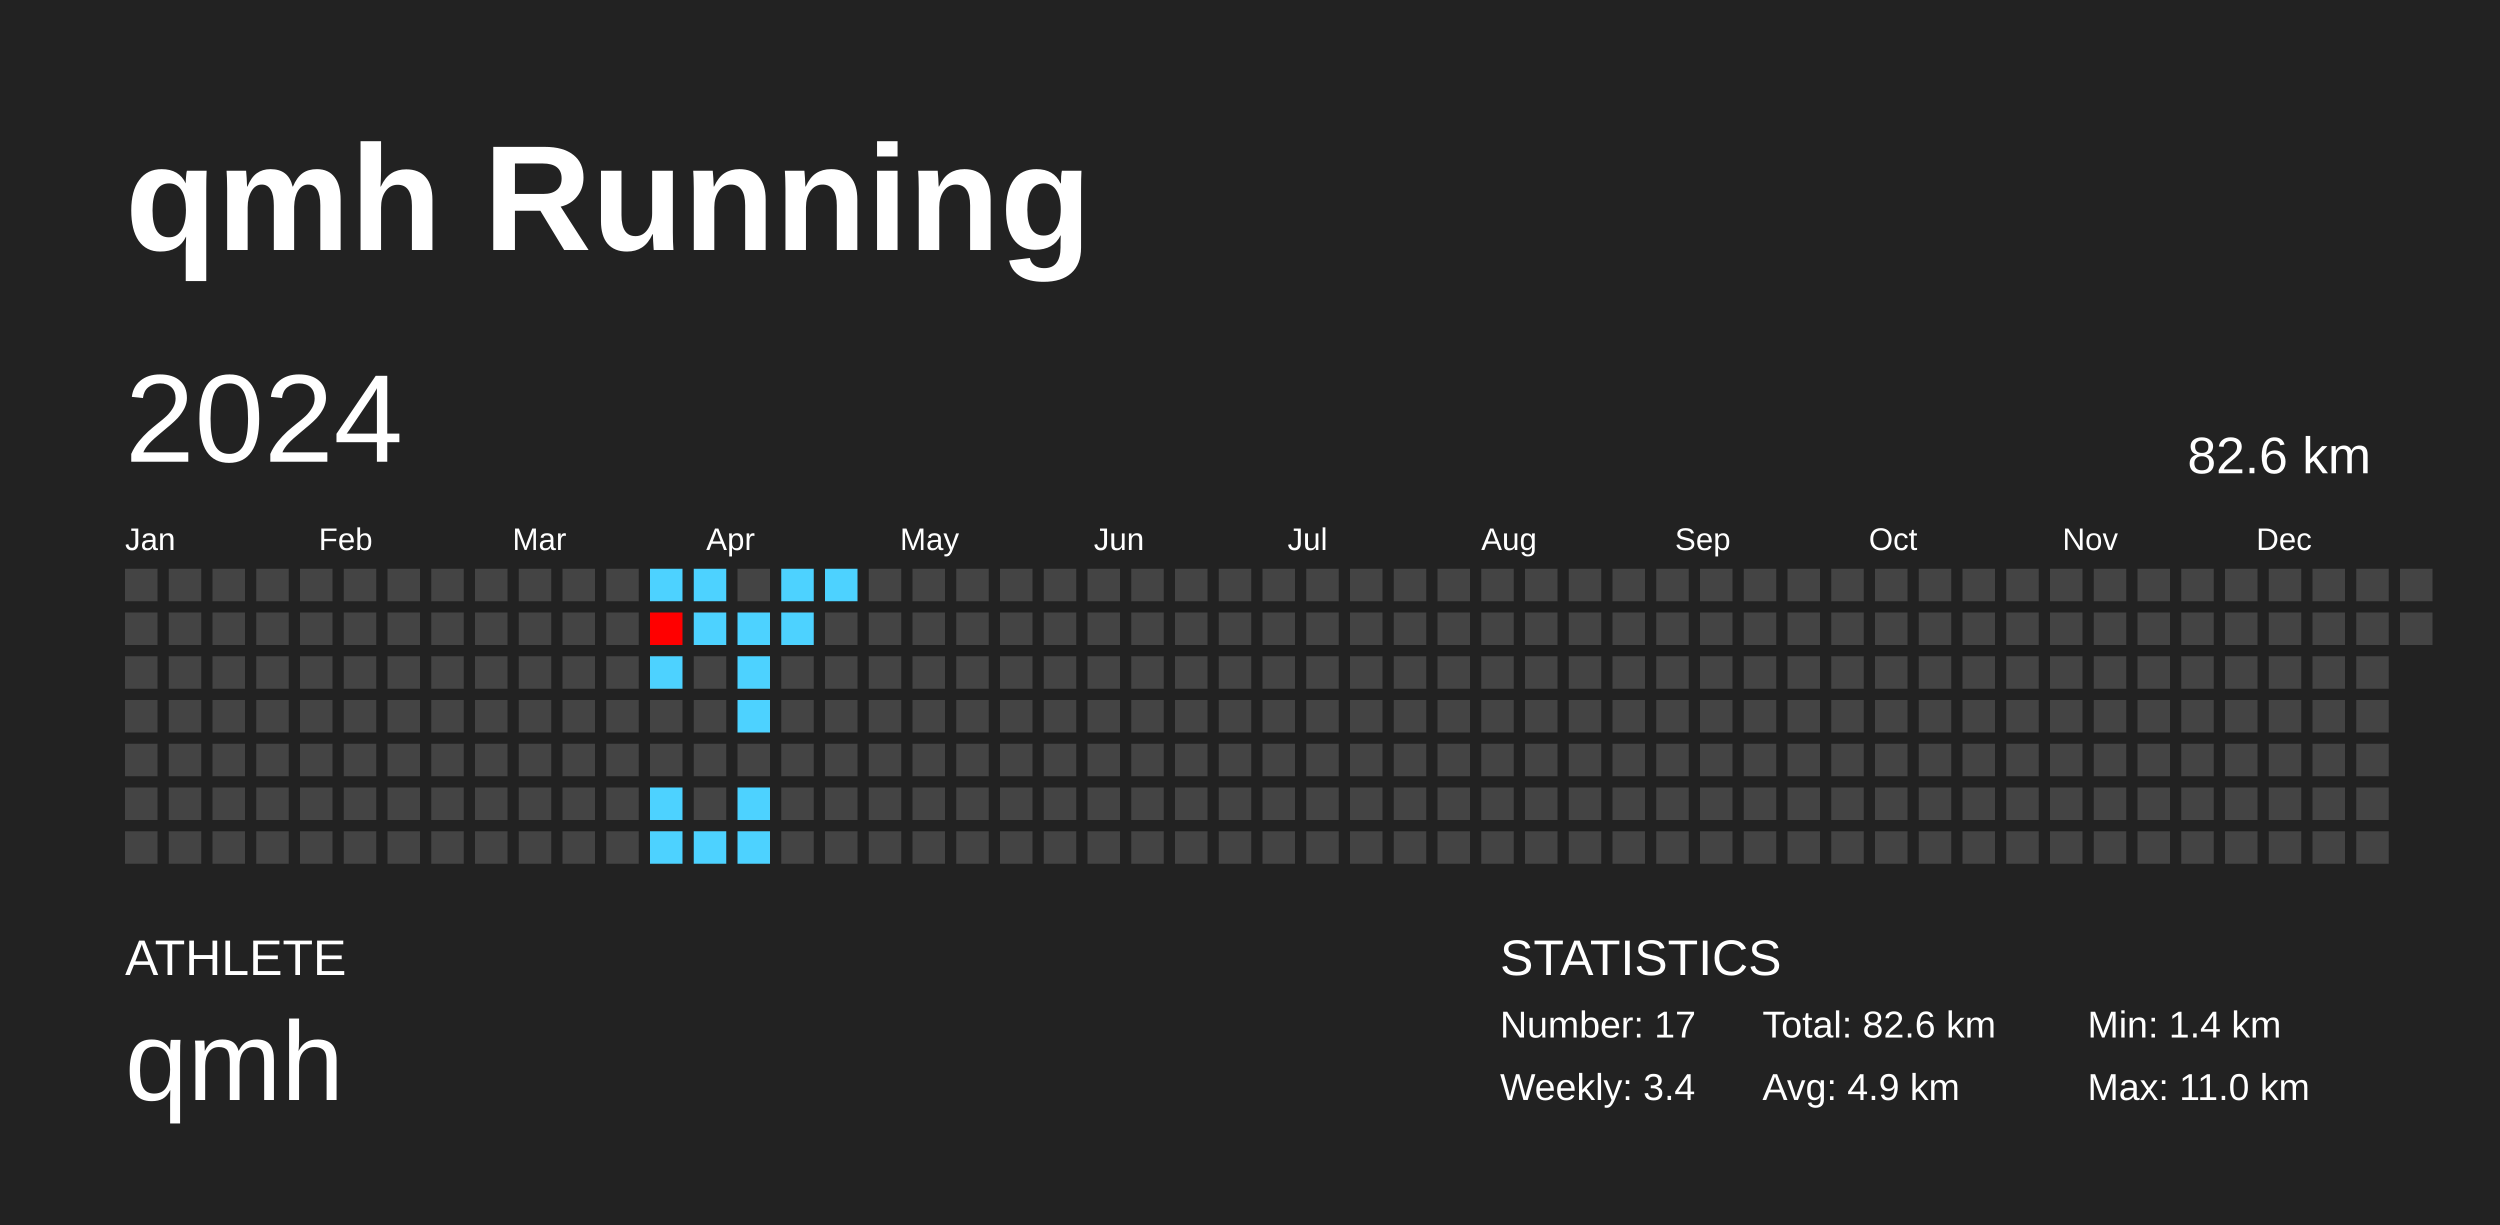
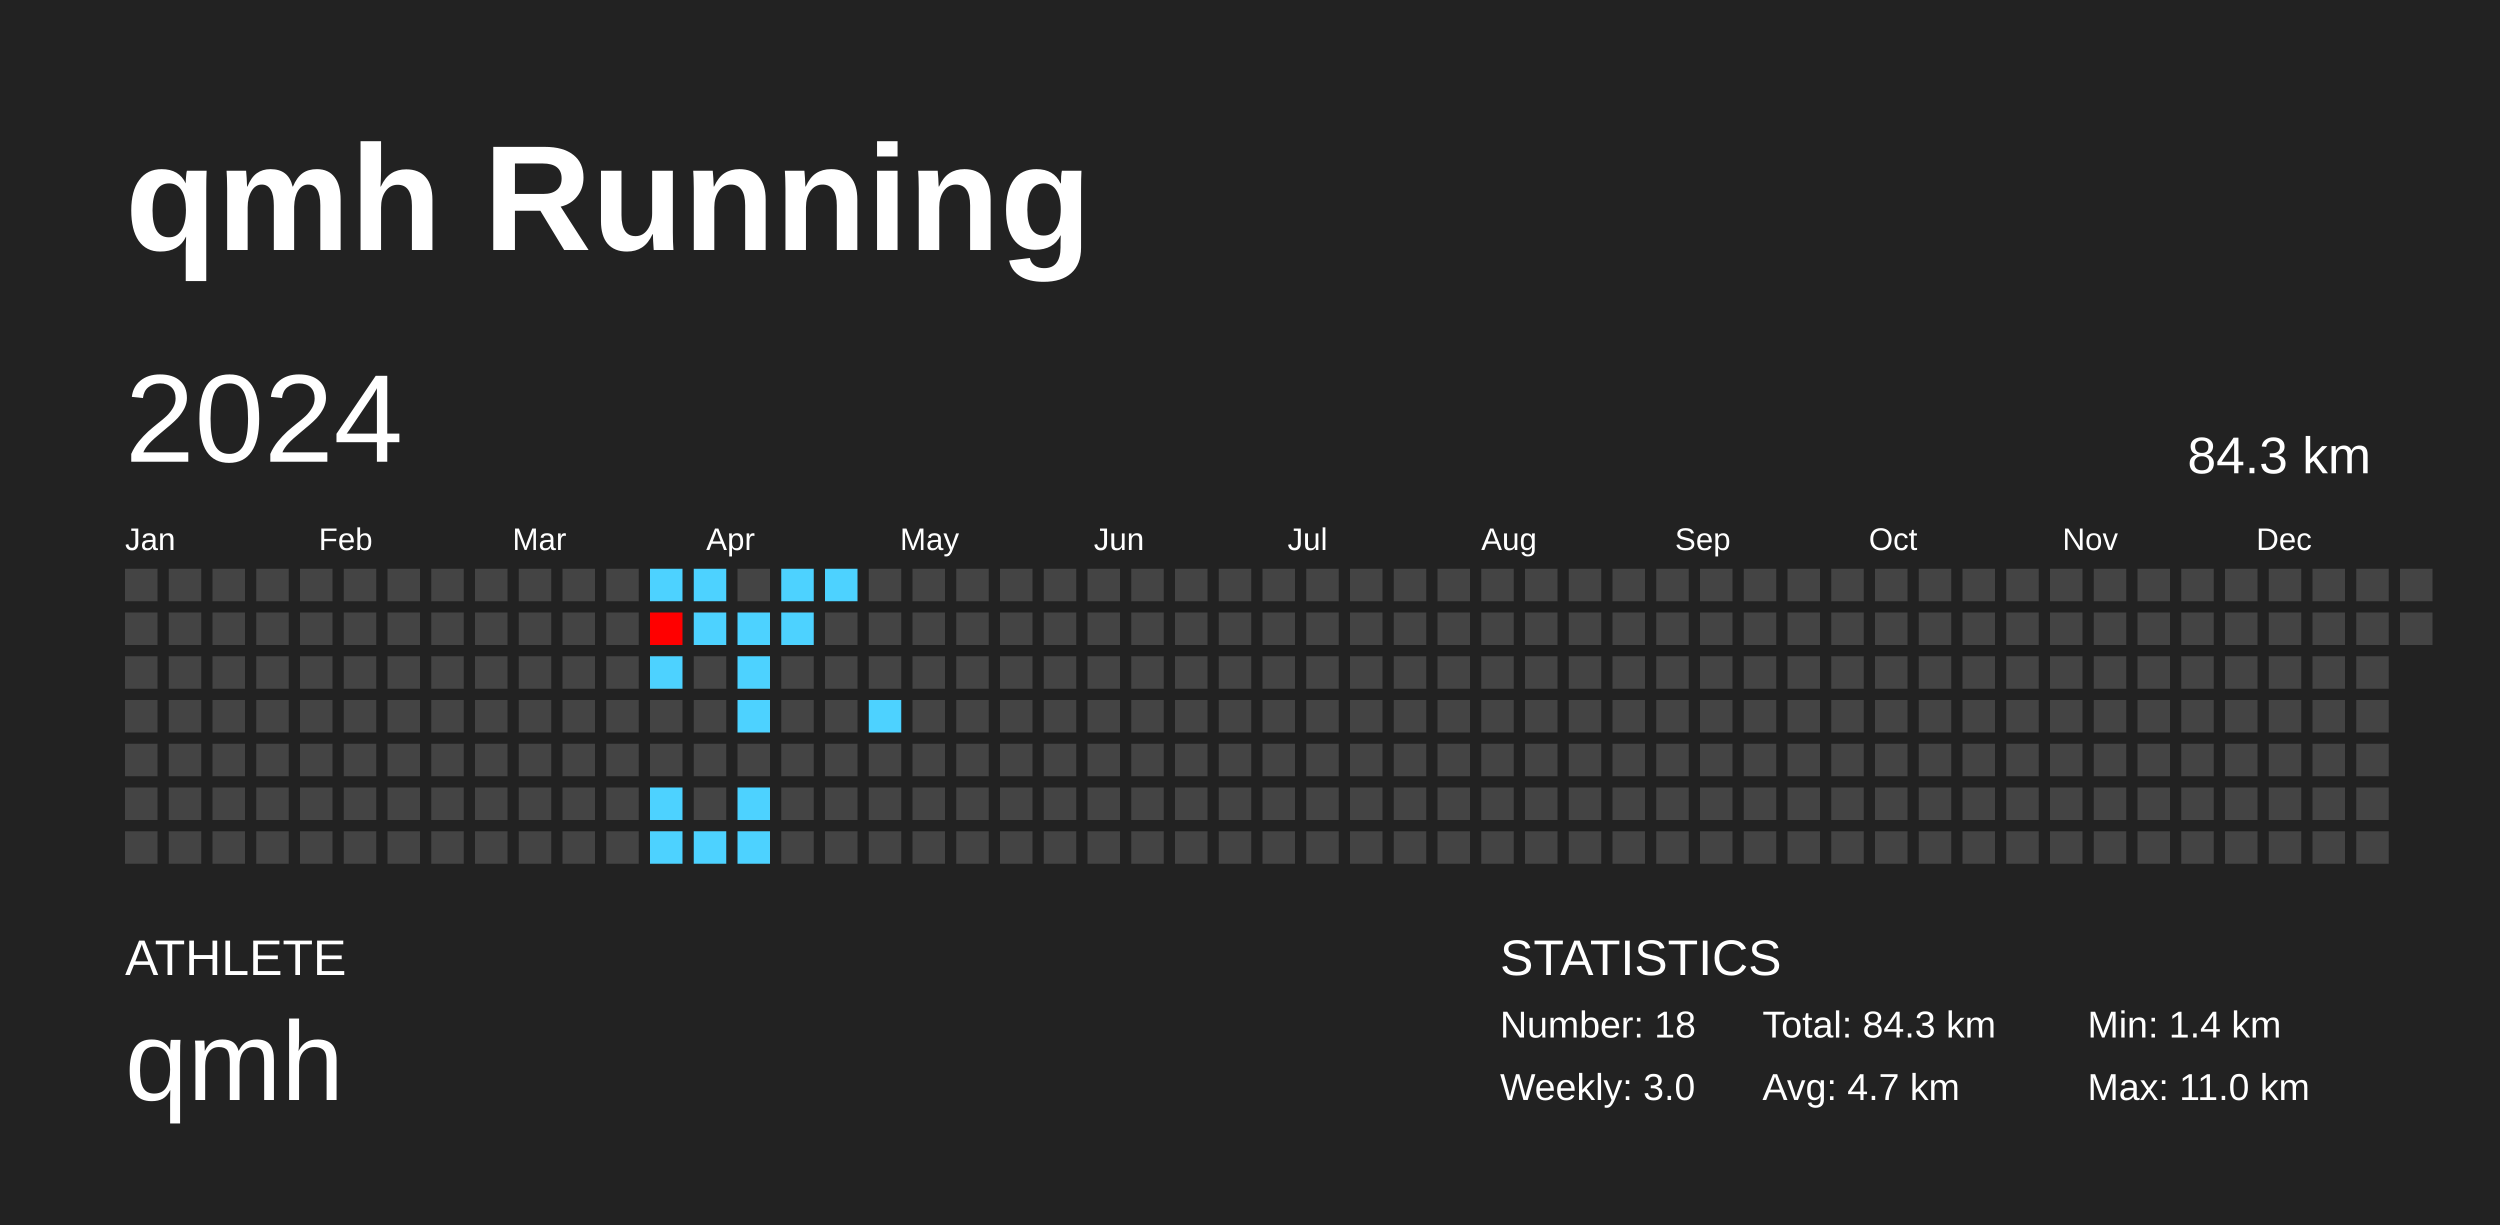
<svg xmlns="http://www.w3.org/2000/svg" baseProfile="full" height="98mm" version="1.1" viewBox="0,0,200,98" width="200mm">
  <defs />
  <rect fill="#222222" height="98" width="200" x="0" y="0" />
  <text fill="#FFFFFF" style="font-size:12px; font-family:Arial; font-weight:bold;" x="10" y="20">qmh Running</text>
  <text fill="#FFFFFF" style="font-size:4px; font-family:Arial" x="10" y="78">ATHLETE</text>
  <text fill="#FFFFFF" style="font-size:9px; font-family:Arial" x="10" y="88">qmh</text>
  <text fill="#FFFFFF" style="font-size:4px; font-family:Arial" x="120" y="78">STATISTICS</text>
-   <text fill="#FFFFFF" style="font-size:3px; font-family:Arial" x="120" y="83">Number: 17</text>
-   <text fill="#FFFFFF" style="font-size:3px; font-family:Arial" x="120" y="88">Weekly: 3.4</text>
-   <text fill="#FFFFFF" style="font-size:3px; font-family:Arial" x="141" y="83">Total: 82.6 km</text>
-   <text fill="#FFFFFF" style="font-size:3px; font-family:Arial" x="141" y="88">Avg: 4.9 km</text>
+   <text fill="#FFFFFF" style="font-size:3px; font-family:Arial" x="120" y="83">Number: 18</text>
+   <text fill="#FFFFFF" style="font-size:3px; font-family:Arial" x="120" y="88">Weekly: 3.0</text>
+   <text fill="#FFFFFF" style="font-size:3px; font-family:Arial" x="141" y="83">Total: 84.3 km</text>
+   <text fill="#FFFFFF" style="font-size:3px; font-family:Arial" x="141" y="88">Avg: 4.7 km</text>
  <text fill="#FFFFFF" style="font-size:3px; font-family:Arial" x="167" y="83">Min: 1.4 km</text>
  <text fill="#FFFFFF" style="font-size:3px; font-family:Arial" x="167" y="88">Max: 11.0 km</text>
  <text dominant-baseline="hanging" fill="#FFFFFF" style="font-size:10.0px; font-family:Arial;" x="10" y="30">2024</text>
-   <text dominant-baseline="hanging" fill="#FFFFFF" style="font-size:4.125px; font-family:Arial;" x="175" y="35">82.6 km</text>
+   <text dominant-baseline="hanging" fill="#FFFFFF" style="font-size:4.125px; font-family:Arial;" x="175" y="35">84.3 km</text>
  <text fill="#FFFFFF" style="font-size:2.5px; font-family:Arial" x="10.0" y="44">Jan</text>
  <text fill="#FFFFFF" style="font-size:2.5px; font-family:Arial" x="25.5" y="44">Feb</text>
  <text fill="#FFFFFF" style="font-size:2.5px; font-family:Arial" x="41.0" y="44">Mar</text>
  <text fill="#FFFFFF" style="font-size:2.5px; font-family:Arial" x="56.5" y="44">Apr</text>
  <text fill="#FFFFFF" style="font-size:2.5px; font-family:Arial" x="72.0" y="44">May</text>
  <text fill="#FFFFFF" style="font-size:2.5px; font-family:Arial" x="87.5" y="44">Jun</text>
  <text fill="#FFFFFF" style="font-size:2.5px; font-family:Arial" x="103.0" y="44">Jul</text>
  <text fill="#FFFFFF" style="font-size:2.5px; font-family:Arial" x="118.5" y="44">Aug</text>
  <text fill="#FFFFFF" style="font-size:2.5px; font-family:Arial" x="134.0" y="44">Sep</text>
  <text fill="#FFFFFF" style="font-size:2.5px; font-family:Arial" x="149.5" y="44">Oct</text>
  <text fill="#FFFFFF" style="font-size:2.5px; font-family:Arial" x="165.0" y="44">Nov</text>
  <text fill="#FFFFFF" style="font-size:2.5px; font-family:Arial" x="180.5" y="44">Dec</text>
  <rect fill="#444444" height="2.6" width="2.6" x="10.0" y="45.5" />
  <rect fill="#444444" height="2.6" width="2.6" x="10.0" y="49.0" />
  <rect fill="#444444" height="2.6" width="2.6" x="10.0" y="52.5" />
  <rect fill="#444444" height="2.6" width="2.6" x="10.0" y="56.0" />
  <rect fill="#444444" height="2.6" width="2.6" x="10.0" y="59.5" />
  <rect fill="#444444" height="2.6" width="2.6" x="10.0" y="63.0" />
  <rect fill="#444444" height="2.6" width="2.6" x="10.0" y="66.5" />
  <rect fill="#444444" height="2.6" width="2.6" x="13.5" y="45.5" />
  <rect fill="#444444" height="2.6" width="2.6" x="13.5" y="49.0" />
  <rect fill="#444444" height="2.6" width="2.6" x="13.5" y="52.5" />
  <rect fill="#444444" height="2.6" width="2.6" x="13.5" y="56.0" />
  <rect fill="#444444" height="2.6" width="2.6" x="13.5" y="59.5" />
  <rect fill="#444444" height="2.6" width="2.6" x="13.5" y="63.0" />
  <rect fill="#444444" height="2.6" width="2.6" x="13.5" y="66.5" />
  <rect fill="#444444" height="2.6" width="2.6" x="17.0" y="45.5" />
  <rect fill="#444444" height="2.6" width="2.6" x="17.0" y="49.0" />
  <rect fill="#444444" height="2.6" width="2.6" x="17.0" y="52.5" />
  <rect fill="#444444" height="2.6" width="2.6" x="17.0" y="56.0" />
  <rect fill="#444444" height="2.6" width="2.6" x="17.0" y="59.5" />
  <rect fill="#444444" height="2.6" width="2.6" x="17.0" y="63.0" />
  <rect fill="#444444" height="2.6" width="2.6" x="17.0" y="66.5" />
  <rect fill="#444444" height="2.6" width="2.6" x="20.5" y="45.5" />
  <rect fill="#444444" height="2.6" width="2.6" x="20.5" y="49.0" />
  <rect fill="#444444" height="2.6" width="2.6" x="20.5" y="52.5" />
  <rect fill="#444444" height="2.6" width="2.6" x="20.5" y="56.0" />
  <rect fill="#444444" height="2.6" width="2.6" x="20.5" y="59.5" />
  <rect fill="#444444" height="2.6" width="2.6" x="20.5" y="63.0" />
  <rect fill="#444444" height="2.6" width="2.6" x="20.5" y="66.5" />
  <rect fill="#444444" height="2.6" width="2.6" x="24.0" y="45.5" />
  <rect fill="#444444" height="2.6" width="2.6" x="24.0" y="49.0" />
  <rect fill="#444444" height="2.6" width="2.6" x="24.0" y="52.5" />
  <rect fill="#444444" height="2.6" width="2.6" x="24.0" y="56.0" />
  <rect fill="#444444" height="2.6" width="2.6" x="24.0" y="59.5" />
  <rect fill="#444444" height="2.6" width="2.6" x="24.0" y="63.0" />
  <rect fill="#444444" height="2.6" width="2.6" x="24.0" y="66.5" />
  <rect fill="#444444" height="2.6" width="2.6" x="27.5" y="45.5" />
  <rect fill="#444444" height="2.6" width="2.6" x="27.5" y="49.0" />
  <rect fill="#444444" height="2.6" width="2.6" x="27.5" y="52.5" />
  <rect fill="#444444" height="2.6" width="2.6" x="27.5" y="56.0" />
  <rect fill="#444444" height="2.6" width="2.6" x="27.5" y="59.5" />
  <rect fill="#444444" height="2.6" width="2.6" x="27.5" y="63.0" />
  <rect fill="#444444" height="2.6" width="2.6" x="27.5" y="66.5" />
  <rect fill="#444444" height="2.6" width="2.6" x="31.0" y="45.5" />
  <rect fill="#444444" height="2.6" width="2.6" x="31.0" y="49.0" />
  <rect fill="#444444" height="2.6" width="2.6" x="31.0" y="52.5" />
  <rect fill="#444444" height="2.6" width="2.6" x="31.0" y="56.0" />
  <rect fill="#444444" height="2.6" width="2.6" x="31.0" y="59.5" />
  <rect fill="#444444" height="2.6" width="2.6" x="31.0" y="63.0" />
  <rect fill="#444444" height="2.6" width="2.6" x="31.0" y="66.5" />
  <rect fill="#444444" height="2.6" width="2.6" x="34.5" y="45.5" />
  <rect fill="#444444" height="2.6" width="2.6" x="34.5" y="49.0" />
  <rect fill="#444444" height="2.6" width="2.6" x="34.5" y="52.5" />
  <rect fill="#444444" height="2.6" width="2.6" x="34.5" y="56.0" />
  <rect fill="#444444" height="2.6" width="2.6" x="34.5" y="59.5" />
  <rect fill="#444444" height="2.6" width="2.6" x="34.5" y="63.0" />
  <rect fill="#444444" height="2.6" width="2.6" x="34.5" y="66.5" />
  <rect fill="#444444" height="2.6" width="2.6" x="38.0" y="45.5" />
  <rect fill="#444444" height="2.6" width="2.6" x="38.0" y="49.0" />
  <rect fill="#444444" height="2.6" width="2.6" x="38.0" y="52.5" />
  <rect fill="#444444" height="2.6" width="2.6" x="38.0" y="56.0" />
  <rect fill="#444444" height="2.6" width="2.6" x="38.0" y="59.5" />
  <rect fill="#444444" height="2.6" width="2.6" x="38.0" y="63.0" />
  <rect fill="#444444" height="2.6" width="2.6" x="38.0" y="66.5" />
  <rect fill="#444444" height="2.6" width="2.6" x="41.5" y="45.5" />
  <rect fill="#444444" height="2.6" width="2.6" x="41.5" y="49.0" />
  <rect fill="#444444" height="2.6" width="2.6" x="41.5" y="52.5" />
  <rect fill="#444444" height="2.6" width="2.6" x="41.5" y="56.0" />
  <rect fill="#444444" height="2.6" width="2.6" x="41.5" y="59.5" />
  <rect fill="#444444" height="2.6" width="2.6" x="41.5" y="63.0" />
  <rect fill="#444444" height="2.6" width="2.6" x="41.5" y="66.5" />
  <rect fill="#444444" height="2.6" width="2.6" x="45.0" y="45.5" />
  <rect fill="#444444" height="2.6" width="2.6" x="45.0" y="49.0" />
  <rect fill="#444444" height="2.6" width="2.6" x="45.0" y="52.5" />
  <rect fill="#444444" height="2.6" width="2.6" x="45.0" y="56.0" />
  <rect fill="#444444" height="2.6" width="2.6" x="45.0" y="59.5" />
  <rect fill="#444444" height="2.6" width="2.6" x="45.0" y="63.0" />
  <rect fill="#444444" height="2.6" width="2.6" x="45.0" y="66.5" />
  <rect fill="#444444" height="2.6" width="2.6" x="48.5" y="45.5" />
  <rect fill="#444444" height="2.6" width="2.6" x="48.5" y="49.0" />
  <rect fill="#444444" height="2.6" width="2.6" x="48.5" y="52.5" />
  <rect fill="#444444" height="2.6" width="2.6" x="48.5" y="56.0" />
  <rect fill="#444444" height="2.6" width="2.6" x="48.5" y="59.5" />
  <rect fill="#444444" height="2.6" width="2.6" x="48.5" y="63.0" />
  <rect fill="#444444" height="2.6" width="2.6" x="48.5" y="66.5" />
  <rect fill="#4dd2ff" height="2.6" width="2.6" x="52.0" y="45.5" />
  <rect fill="#ff0000" height="2.6" width="2.6" x="52.0" y="49.0" />
  <rect fill="#4dd2ff" height="2.6" width="2.6" x="52.0" y="52.5" />
  <rect fill="#444444" height="2.6" width="2.6" x="52.0" y="56.0" />
  <rect fill="#444444" height="2.6" width="2.6" x="52.0" y="59.5" />
  <rect fill="#4dd2ff" height="2.6" width="2.6" x="52.0" y="63.0" />
  <rect fill="#4dd2ff" height="2.6" width="2.6" x="52.0" y="66.5" />
  <rect fill="#4dd2ff" height="2.6" width="2.6" x="55.5" y="45.5" />
  <rect fill="#4dd2ff" height="2.6" width="2.6" x="55.5" y="49.0" />
  <rect fill="#444444" height="2.6" width="2.6" x="55.5" y="52.5" />
  <rect fill="#444444" height="2.6" width="2.6" x="55.5" y="56.0" />
  <rect fill="#444444" height="2.6" width="2.6" x="55.5" y="59.5" />
  <rect fill="#444444" height="2.6" width="2.6" x="55.5" y="63.0" />
  <rect fill="#4dd2ff" height="2.6" width="2.6" x="55.5" y="66.5" />
  <rect fill="#444444" height="2.6" width="2.6" x="59.0" y="45.5" />
  <rect fill="#4dd2ff" height="2.6" width="2.6" x="59.0" y="49.0" />
  <rect fill="#4dd2ff" height="2.6" width="2.6" x="59.0" y="52.5" />
  <rect fill="#4dd2ff" height="2.6" width="2.6" x="59.0" y="56.0" />
  <rect fill="#444444" height="2.6" width="2.6" x="59.0" y="59.5" />
  <rect fill="#4dd2ff" height="2.6" width="2.6" x="59.0" y="63.0" />
  <rect fill="#4dd2ff" height="2.6" width="2.6" x="59.0" y="66.5" />
  <rect fill="#4dd2ff" height="2.6" width="2.6" x="62.5" y="45.5" />
  <rect fill="#4dd2ff" height="2.6" width="2.6" x="62.5" y="49.0" />
  <rect fill="#444444" height="2.6" width="2.6" x="62.5" y="52.5" />
  <rect fill="#444444" height="2.6" width="2.6" x="62.5" y="56.0" />
  <rect fill="#444444" height="2.6" width="2.6" x="62.5" y="59.5" />
  <rect fill="#444444" height="2.6" width="2.6" x="62.5" y="63.0" />
  <rect fill="#444444" height="2.6" width="2.6" x="62.5" y="66.5" />
  <rect fill="#4dd2ff" height="2.6" width="2.6" x="66.0" y="45.5" />
  <rect fill="#444444" height="2.6" width="2.6" x="66.0" y="49.0" />
  <rect fill="#444444" height="2.6" width="2.6" x="66.0" y="52.5" />
  <rect fill="#444444" height="2.6" width="2.6" x="66.0" y="56.0" />
  <rect fill="#444444" height="2.6" width="2.6" x="66.0" y="59.5" />
  <rect fill="#444444" height="2.6" width="2.6" x="66.0" y="63.0" />
  <rect fill="#444444" height="2.6" width="2.6" x="66.0" y="66.5" />
  <rect fill="#444444" height="2.6" width="2.6" x="69.5" y="45.5" />
  <rect fill="#444444" height="2.6" width="2.6" x="69.5" y="49.0" />
  <rect fill="#444444" height="2.6" width="2.6" x="69.5" y="52.5" />
-   <rect fill="#444444" height="2.6" width="2.6" x="69.5" y="56.0" />
+   <rect fill="#4dd2ff" height="2.6" width="2.6" x="69.5" y="56.0" />
  <rect fill="#444444" height="2.6" width="2.6" x="69.5" y="59.5" />
  <rect fill="#444444" height="2.6" width="2.6" x="69.5" y="63.0" />
  <rect fill="#444444" height="2.6" width="2.6" x="69.5" y="66.5" />
  <rect fill="#444444" height="2.6" width="2.6" x="73.0" y="45.5" />
  <rect fill="#444444" height="2.6" width="2.6" x="73.0" y="49.0" />
  <rect fill="#444444" height="2.6" width="2.6" x="73.0" y="52.5" />
  <rect fill="#444444" height="2.6" width="2.6" x="73.0" y="56.0" />
  <rect fill="#444444" height="2.6" width="2.6" x="73.0" y="59.5" />
  <rect fill="#444444" height="2.6" width="2.6" x="73.0" y="63.0" />
  <rect fill="#444444" height="2.6" width="2.6" x="73.0" y="66.5" />
  <rect fill="#444444" height="2.6" width="2.6" x="76.5" y="45.5" />
  <rect fill="#444444" height="2.6" width="2.6" x="76.5" y="49.0" />
  <rect fill="#444444" height="2.6" width="2.6" x="76.5" y="52.5" />
  <rect fill="#444444" height="2.6" width="2.6" x="76.5" y="56.0" />
  <rect fill="#444444" height="2.6" width="2.6" x="76.5" y="59.5" />
  <rect fill="#444444" height="2.6" width="2.6" x="76.5" y="63.0" />
  <rect fill="#444444" height="2.6" width="2.6" x="76.5" y="66.5" />
  <rect fill="#444444" height="2.6" width="2.6" x="80.0" y="45.5" />
  <rect fill="#444444" height="2.6" width="2.6" x="80.0" y="49.0" />
  <rect fill="#444444" height="2.6" width="2.6" x="80.0" y="52.5" />
  <rect fill="#444444" height="2.6" width="2.6" x="80.0" y="56.0" />
  <rect fill="#444444" height="2.6" width="2.6" x="80.0" y="59.5" />
  <rect fill="#444444" height="2.6" width="2.6" x="80.0" y="63.0" />
  <rect fill="#444444" height="2.6" width="2.6" x="80.0" y="66.5" />
  <rect fill="#444444" height="2.6" width="2.6" x="83.5" y="45.5" />
  <rect fill="#444444" height="2.6" width="2.6" x="83.5" y="49.0" />
  <rect fill="#444444" height="2.6" width="2.6" x="83.5" y="52.5" />
  <rect fill="#444444" height="2.6" width="2.6" x="83.5" y="56.0" />
  <rect fill="#444444" height="2.6" width="2.6" x="83.5" y="59.5" />
  <rect fill="#444444" height="2.6" width="2.6" x="83.5" y="63.0" />
  <rect fill="#444444" height="2.6" width="2.6" x="83.5" y="66.5" />
  <rect fill="#444444" height="2.6" width="2.6" x="87.0" y="45.5" />
  <rect fill="#444444" height="2.6" width="2.6" x="87.0" y="49.0" />
  <rect fill="#444444" height="2.6" width="2.6" x="87.0" y="52.5" />
  <rect fill="#444444" height="2.6" width="2.6" x="87.0" y="56.0" />
  <rect fill="#444444" height="2.6" width="2.6" x="87.0" y="59.5" />
  <rect fill="#444444" height="2.6" width="2.6" x="87.0" y="63.0" />
  <rect fill="#444444" height="2.6" width="2.6" x="87.0" y="66.5" />
  <rect fill="#444444" height="2.6" width="2.6" x="90.5" y="45.5" />
  <rect fill="#444444" height="2.6" width="2.6" x="90.5" y="49.0" />
  <rect fill="#444444" height="2.6" width="2.6" x="90.5" y="52.5" />
  <rect fill="#444444" height="2.6" width="2.6" x="90.5" y="56.0" />
  <rect fill="#444444" height="2.6" width="2.6" x="90.5" y="59.5" />
  <rect fill="#444444" height="2.6" width="2.6" x="90.5" y="63.0" />
  <rect fill="#444444" height="2.6" width="2.6" x="90.5" y="66.5" />
  <rect fill="#444444" height="2.6" width="2.6" x="94.0" y="45.5" />
  <rect fill="#444444" height="2.6" width="2.6" x="94.0" y="49.0" />
  <rect fill="#444444" height="2.6" width="2.6" x="94.0" y="52.5" />
  <rect fill="#444444" height="2.6" width="2.6" x="94.0" y="56.0" />
  <rect fill="#444444" height="2.6" width="2.6" x="94.0" y="59.5" />
  <rect fill="#444444" height="2.6" width="2.6" x="94.0" y="63.0" />
  <rect fill="#444444" height="2.6" width="2.6" x="94.0" y="66.5" />
  <rect fill="#444444" height="2.6" width="2.6" x="97.5" y="45.5" />
  <rect fill="#444444" height="2.6" width="2.6" x="97.5" y="49.0" />
  <rect fill="#444444" height="2.6" width="2.6" x="97.5" y="52.5" />
  <rect fill="#444444" height="2.6" width="2.6" x="97.5" y="56.0" />
  <rect fill="#444444" height="2.6" width="2.6" x="97.5" y="59.5" />
  <rect fill="#444444" height="2.6" width="2.6" x="97.5" y="63.0" />
  <rect fill="#444444" height="2.6" width="2.6" x="97.5" y="66.5" />
  <rect fill="#444444" height="2.6" width="2.6" x="101.0" y="45.5" />
  <rect fill="#444444" height="2.6" width="2.6" x="101.0" y="49.0" />
  <rect fill="#444444" height="2.6" width="2.6" x="101.0" y="52.5" />
  <rect fill="#444444" height="2.6" width="2.6" x="101.0" y="56.0" />
  <rect fill="#444444" height="2.6" width="2.6" x="101.0" y="59.5" />
  <rect fill="#444444" height="2.6" width="2.6" x="101.0" y="63.0" />
  <rect fill="#444444" height="2.6" width="2.6" x="101.0" y="66.5" />
  <rect fill="#444444" height="2.6" width="2.6" x="104.5" y="45.5" />
  <rect fill="#444444" height="2.6" width="2.6" x="104.5" y="49.0" />
  <rect fill="#444444" height="2.6" width="2.6" x="104.5" y="52.5" />
  <rect fill="#444444" height="2.6" width="2.6" x="104.5" y="56.0" />
  <rect fill="#444444" height="2.6" width="2.6" x="104.5" y="59.5" />
  <rect fill="#444444" height="2.6" width="2.6" x="104.5" y="63.0" />
  <rect fill="#444444" height="2.6" width="2.6" x="104.5" y="66.5" />
  <rect fill="#444444" height="2.6" width="2.6" x="108.0" y="45.5" />
  <rect fill="#444444" height="2.6" width="2.6" x="108.0" y="49.0" />
  <rect fill="#444444" height="2.6" width="2.6" x="108.0" y="52.5" />
  <rect fill="#444444" height="2.6" width="2.6" x="108.0" y="56.0" />
  <rect fill="#444444" height="2.6" width="2.6" x="108.0" y="59.5" />
  <rect fill="#444444" height="2.6" width="2.6" x="108.0" y="63.0" />
  <rect fill="#444444" height="2.6" width="2.6" x="108.0" y="66.5" />
  <rect fill="#444444" height="2.6" width="2.6" x="111.5" y="45.5" />
  <rect fill="#444444" height="2.6" width="2.6" x="111.5" y="49.0" />
  <rect fill="#444444" height="2.6" width="2.6" x="111.5" y="52.5" />
  <rect fill="#444444" height="2.6" width="2.6" x="111.5" y="56.0" />
  <rect fill="#444444" height="2.6" width="2.6" x="111.5" y="59.5" />
  <rect fill="#444444" height="2.6" width="2.6" x="111.5" y="63.0" />
  <rect fill="#444444" height="2.6" width="2.6" x="111.5" y="66.5" />
  <rect fill="#444444" height="2.6" width="2.6" x="115.0" y="45.5" />
  <rect fill="#444444" height="2.6" width="2.6" x="115.0" y="49.0" />
  <rect fill="#444444" height="2.6" width="2.6" x="115.0" y="52.5" />
  <rect fill="#444444" height="2.6" width="2.6" x="115.0" y="56.0" />
  <rect fill="#444444" height="2.6" width="2.6" x="115.0" y="59.5" />
  <rect fill="#444444" height="2.6" width="2.6" x="115.0" y="63.0" />
  <rect fill="#444444" height="2.6" width="2.6" x="115.0" y="66.5" />
  <rect fill="#444444" height="2.6" width="2.6" x="118.5" y="45.5" />
  <rect fill="#444444" height="2.6" width="2.6" x="118.5" y="49.0" />
  <rect fill="#444444" height="2.6" width="2.6" x="118.5" y="52.5" />
  <rect fill="#444444" height="2.6" width="2.6" x="118.5" y="56.0" />
  <rect fill="#444444" height="2.6" width="2.6" x="118.5" y="59.5" />
  <rect fill="#444444" height="2.6" width="2.6" x="118.5" y="63.0" />
  <rect fill="#444444" height="2.6" width="2.6" x="118.5" y="66.5" />
  <rect fill="#444444" height="2.6" width="2.6" x="122.0" y="45.5" />
  <rect fill="#444444" height="2.6" width="2.6" x="122.0" y="49.0" />
  <rect fill="#444444" height="2.6" width="2.6" x="122.0" y="52.5" />
  <rect fill="#444444" height="2.6" width="2.6" x="122.0" y="56.0" />
  <rect fill="#444444" height="2.6" width="2.6" x="122.0" y="59.5" />
  <rect fill="#444444" height="2.6" width="2.6" x="122.0" y="63.0" />
  <rect fill="#444444" height="2.6" width="2.6" x="122.0" y="66.5" />
  <rect fill="#444444" height="2.6" width="2.6" x="125.5" y="45.5" />
  <rect fill="#444444" height="2.6" width="2.6" x="125.5" y="49.0" />
  <rect fill="#444444" height="2.6" width="2.6" x="125.5" y="52.5" />
  <rect fill="#444444" height="2.6" width="2.6" x="125.5" y="56.0" />
  <rect fill="#444444" height="2.6" width="2.6" x="125.5" y="59.5" />
  <rect fill="#444444" height="2.6" width="2.6" x="125.5" y="63.0" />
  <rect fill="#444444" height="2.6" width="2.6" x="125.5" y="66.5" />
  <rect fill="#444444" height="2.6" width="2.6" x="129.0" y="45.5" />
  <rect fill="#444444" height="2.6" width="2.6" x="129.0" y="49.0" />
  <rect fill="#444444" height="2.6" width="2.6" x="129.0" y="52.5" />
  <rect fill="#444444" height="2.6" width="2.6" x="129.0" y="56.0" />
  <rect fill="#444444" height="2.6" width="2.6" x="129.0" y="59.5" />
  <rect fill="#444444" height="2.6" width="2.6" x="129.0" y="63.0" />
  <rect fill="#444444" height="2.6" width="2.6" x="129.0" y="66.5" />
  <rect fill="#444444" height="2.6" width="2.6" x="132.5" y="45.5" />
  <rect fill="#444444" height="2.6" width="2.6" x="132.5" y="49.0" />
  <rect fill="#444444" height="2.6" width="2.6" x="132.5" y="52.5" />
  <rect fill="#444444" height="2.6" width="2.6" x="132.5" y="56.0" />
  <rect fill="#444444" height="2.6" width="2.6" x="132.5" y="59.5" />
  <rect fill="#444444" height="2.6" width="2.6" x="132.5" y="63.0" />
  <rect fill="#444444" height="2.6" width="2.6" x="132.5" y="66.5" />
  <rect fill="#444444" height="2.6" width="2.6" x="136.0" y="45.5" />
  <rect fill="#444444" height="2.6" width="2.6" x="136.0" y="49.0" />
  <rect fill="#444444" height="2.6" width="2.6" x="136.0" y="52.5" />
  <rect fill="#444444" height="2.6" width="2.6" x="136.0" y="56.0" />
  <rect fill="#444444" height="2.6" width="2.6" x="136.0" y="59.5" />
  <rect fill="#444444" height="2.6" width="2.6" x="136.0" y="63.0" />
  <rect fill="#444444" height="2.6" width="2.6" x="136.0" y="66.5" />
  <rect fill="#444444" height="2.6" width="2.6" x="139.5" y="45.5" />
  <rect fill="#444444" height="2.6" width="2.6" x="139.5" y="49.0" />
  <rect fill="#444444" height="2.6" width="2.6" x="139.5" y="52.5" />
  <rect fill="#444444" height="2.6" width="2.6" x="139.5" y="56.0" />
  <rect fill="#444444" height="2.6" width="2.6" x="139.5" y="59.5" />
  <rect fill="#444444" height="2.6" width="2.6" x="139.5" y="63.0" />
  <rect fill="#444444" height="2.6" width="2.6" x="139.5" y="66.5" />
  <rect fill="#444444" height="2.6" width="2.6" x="143.0" y="45.5" />
  <rect fill="#444444" height="2.6" width="2.6" x="143.0" y="49.0" />
  <rect fill="#444444" height="2.6" width="2.6" x="143.0" y="52.5" />
  <rect fill="#444444" height="2.6" width="2.6" x="143.0" y="56.0" />
  <rect fill="#444444" height="2.6" width="2.6" x="143.0" y="59.5" />
  <rect fill="#444444" height="2.6" width="2.6" x="143.0" y="63.0" />
  <rect fill="#444444" height="2.6" width="2.6" x="143.0" y="66.5" />
  <rect fill="#444444" height="2.6" width="2.6" x="146.5" y="45.5" />
  <rect fill="#444444" height="2.6" width="2.6" x="146.5" y="49.0" />
  <rect fill="#444444" height="2.6" width="2.6" x="146.5" y="52.5" />
  <rect fill="#444444" height="2.6" width="2.6" x="146.5" y="56.0" />
  <rect fill="#444444" height="2.6" width="2.6" x="146.5" y="59.5" />
  <rect fill="#444444" height="2.6" width="2.6" x="146.5" y="63.0" />
  <rect fill="#444444" height="2.6" width="2.6" x="146.5" y="66.5" />
  <rect fill="#444444" height="2.6" width="2.6" x="150.0" y="45.5" />
  <rect fill="#444444" height="2.6" width="2.6" x="150.0" y="49.0" />
  <rect fill="#444444" height="2.6" width="2.6" x="150.0" y="52.5" />
  <rect fill="#444444" height="2.6" width="2.6" x="150.0" y="56.0" />
  <rect fill="#444444" height="2.6" width="2.6" x="150.0" y="59.5" />
  <rect fill="#444444" height="2.6" width="2.6" x="150.0" y="63.0" />
  <rect fill="#444444" height="2.6" width="2.6" x="150.0" y="66.5" />
  <rect fill="#444444" height="2.6" width="2.6" x="153.5" y="45.5" />
  <rect fill="#444444" height="2.6" width="2.6" x="153.5" y="49.0" />
  <rect fill="#444444" height="2.6" width="2.6" x="153.5" y="52.5" />
  <rect fill="#444444" height="2.6" width="2.6" x="153.5" y="56.0" />
  <rect fill="#444444" height="2.6" width="2.6" x="153.5" y="59.5" />
  <rect fill="#444444" height="2.6" width="2.6" x="153.5" y="63.0" />
  <rect fill="#444444" height="2.6" width="2.6" x="153.5" y="66.5" />
  <rect fill="#444444" height="2.6" width="2.6" x="157.0" y="45.5" />
  <rect fill="#444444" height="2.6" width="2.6" x="157.0" y="49.0" />
  <rect fill="#444444" height="2.6" width="2.6" x="157.0" y="52.5" />
  <rect fill="#444444" height="2.6" width="2.6" x="157.0" y="56.0" />
  <rect fill="#444444" height="2.6" width="2.6" x="157.0" y="59.5" />
  <rect fill="#444444" height="2.6" width="2.6" x="157.0" y="63.0" />
  <rect fill="#444444" height="2.6" width="2.6" x="157.0" y="66.5" />
  <rect fill="#444444" height="2.6" width="2.6" x="160.5" y="45.5" />
  <rect fill="#444444" height="2.6" width="2.6" x="160.5" y="49.0" />
  <rect fill="#444444" height="2.6" width="2.6" x="160.5" y="52.5" />
  <rect fill="#444444" height="2.6" width="2.6" x="160.5" y="56.0" />
  <rect fill="#444444" height="2.6" width="2.6" x="160.5" y="59.5" />
  <rect fill="#444444" height="2.6" width="2.6" x="160.5" y="63.0" />
  <rect fill="#444444" height="2.6" width="2.6" x="160.5" y="66.5" />
  <rect fill="#444444" height="2.6" width="2.6" x="164.0" y="45.5" />
  <rect fill="#444444" height="2.6" width="2.6" x="164.0" y="49.0" />
  <rect fill="#444444" height="2.6" width="2.6" x="164.0" y="52.5" />
  <rect fill="#444444" height="2.6" width="2.6" x="164.0" y="56.0" />
  <rect fill="#444444" height="2.6" width="2.6" x="164.0" y="59.5" />
  <rect fill="#444444" height="2.6" width="2.6" x="164.0" y="63.0" />
  <rect fill="#444444" height="2.6" width="2.6" x="164.0" y="66.5" />
  <rect fill="#444444" height="2.6" width="2.6" x="167.5" y="45.5" />
  <rect fill="#444444" height="2.6" width="2.6" x="167.5" y="49.0" />
  <rect fill="#444444" height="2.6" width="2.6" x="167.5" y="52.5" />
  <rect fill="#444444" height="2.6" width="2.6" x="167.5" y="56.0" />
  <rect fill="#444444" height="2.6" width="2.6" x="167.5" y="59.5" />
  <rect fill="#444444" height="2.6" width="2.6" x="167.5" y="63.0" />
  <rect fill="#444444" height="2.6" width="2.6" x="167.5" y="66.5" />
  <rect fill="#444444" height="2.6" width="2.6" x="171.0" y="45.5" />
  <rect fill="#444444" height="2.6" width="2.6" x="171.0" y="49.0" />
  <rect fill="#444444" height="2.6" width="2.6" x="171.0" y="52.5" />
  <rect fill="#444444" height="2.6" width="2.6" x="171.0" y="56.0" />
  <rect fill="#444444" height="2.6" width="2.6" x="171.0" y="59.5" />
  <rect fill="#444444" height="2.6" width="2.6" x="171.0" y="63.0" />
  <rect fill="#444444" height="2.6" width="2.6" x="171.0" y="66.5" />
  <rect fill="#444444" height="2.6" width="2.6" x="174.5" y="45.5" />
  <rect fill="#444444" height="2.6" width="2.6" x="174.5" y="49.0" />
  <rect fill="#444444" height="2.6" width="2.6" x="174.5" y="52.5" />
  <rect fill="#444444" height="2.6" width="2.6" x="174.5" y="56.0" />
  <rect fill="#444444" height="2.6" width="2.6" x="174.5" y="59.5" />
  <rect fill="#444444" height="2.6" width="2.6" x="174.5" y="63.0" />
  <rect fill="#444444" height="2.6" width="2.6" x="174.5" y="66.5" />
  <rect fill="#444444" height="2.6" width="2.6" x="178.0" y="45.5" />
  <rect fill="#444444" height="2.6" width="2.6" x="178.0" y="49.0" />
  <rect fill="#444444" height="2.6" width="2.6" x="178.0" y="52.5" />
  <rect fill="#444444" height="2.6" width="2.6" x="178.0" y="56.0" />
  <rect fill="#444444" height="2.6" width="2.6" x="178.0" y="59.5" />
  <rect fill="#444444" height="2.6" width="2.6" x="178.0" y="63.0" />
  <rect fill="#444444" height="2.6" width="2.6" x="178.0" y="66.5" />
  <rect fill="#444444" height="2.6" width="2.6" x="181.5" y="45.5" />
  <rect fill="#444444" height="2.6" width="2.6" x="181.5" y="49.0" />
  <rect fill="#444444" height="2.6" width="2.6" x="181.5" y="52.5" />
  <rect fill="#444444" height="2.6" width="2.6" x="181.5" y="56.0" />
  <rect fill="#444444" height="2.6" width="2.6" x="181.5" y="59.5" />
  <rect fill="#444444" height="2.6" width="2.6" x="181.5" y="63.0" />
  <rect fill="#444444" height="2.6" width="2.6" x="181.5" y="66.5" />
  <rect fill="#444444" height="2.6" width="2.6" x="185.0" y="45.5" />
  <rect fill="#444444" height="2.6" width="2.6" x="185.0" y="49.0" />
  <rect fill="#444444" height="2.6" width="2.6" x="185.0" y="52.5" />
  <rect fill="#444444" height="2.6" width="2.6" x="185.0" y="56.0" />
  <rect fill="#444444" height="2.6" width="2.6" x="185.0" y="59.5" />
  <rect fill="#444444" height="2.6" width="2.6" x="185.0" y="63.0" />
  <rect fill="#444444" height="2.6" width="2.6" x="185.0" y="66.5" />
  <rect fill="#444444" height="2.6" width="2.6" x="188.5" y="45.5" />
  <rect fill="#444444" height="2.6" width="2.6" x="188.5" y="49.0" />
  <rect fill="#444444" height="2.6" width="2.6" x="188.5" y="52.5" />
  <rect fill="#444444" height="2.6" width="2.6" x="188.5" y="56.0" />
  <rect fill="#444444" height="2.6" width="2.6" x="188.5" y="59.5" />
  <rect fill="#444444" height="2.6" width="2.6" x="188.5" y="63.0" />
  <rect fill="#444444" height="2.6" width="2.6" x="188.5" y="66.5" />
  <rect fill="#444444" height="2.6" width="2.6" x="192.0" y="45.5" />
  <rect fill="#444444" height="2.6" width="2.6" x="192.0" y="49.0" />
</svg>
